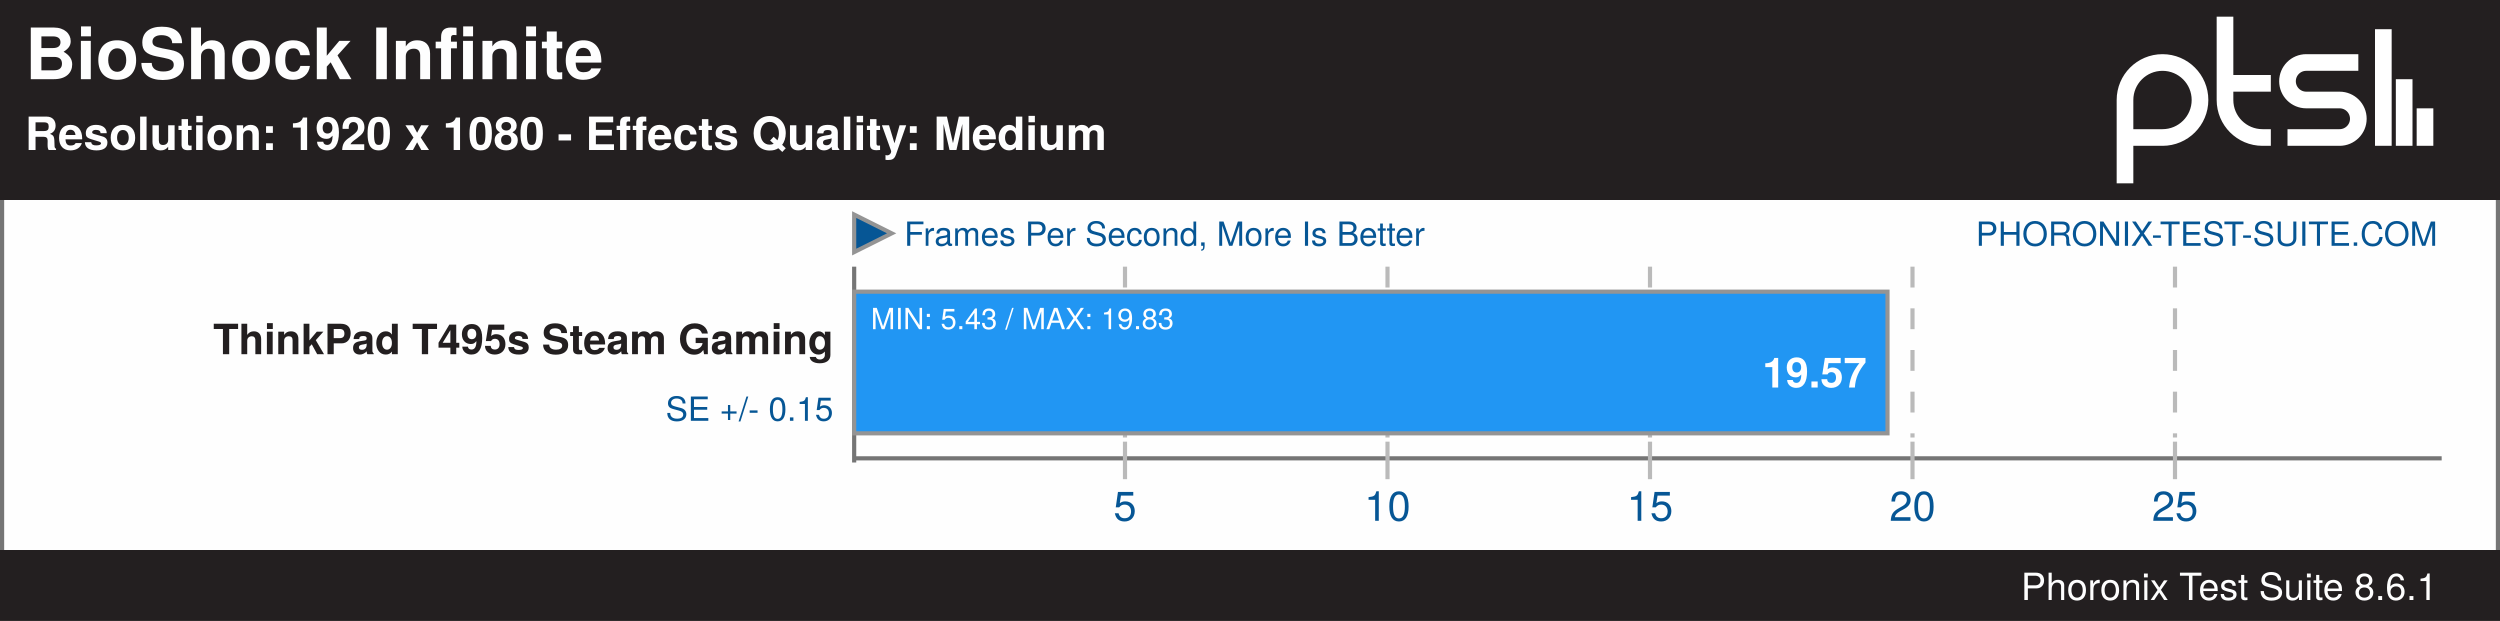
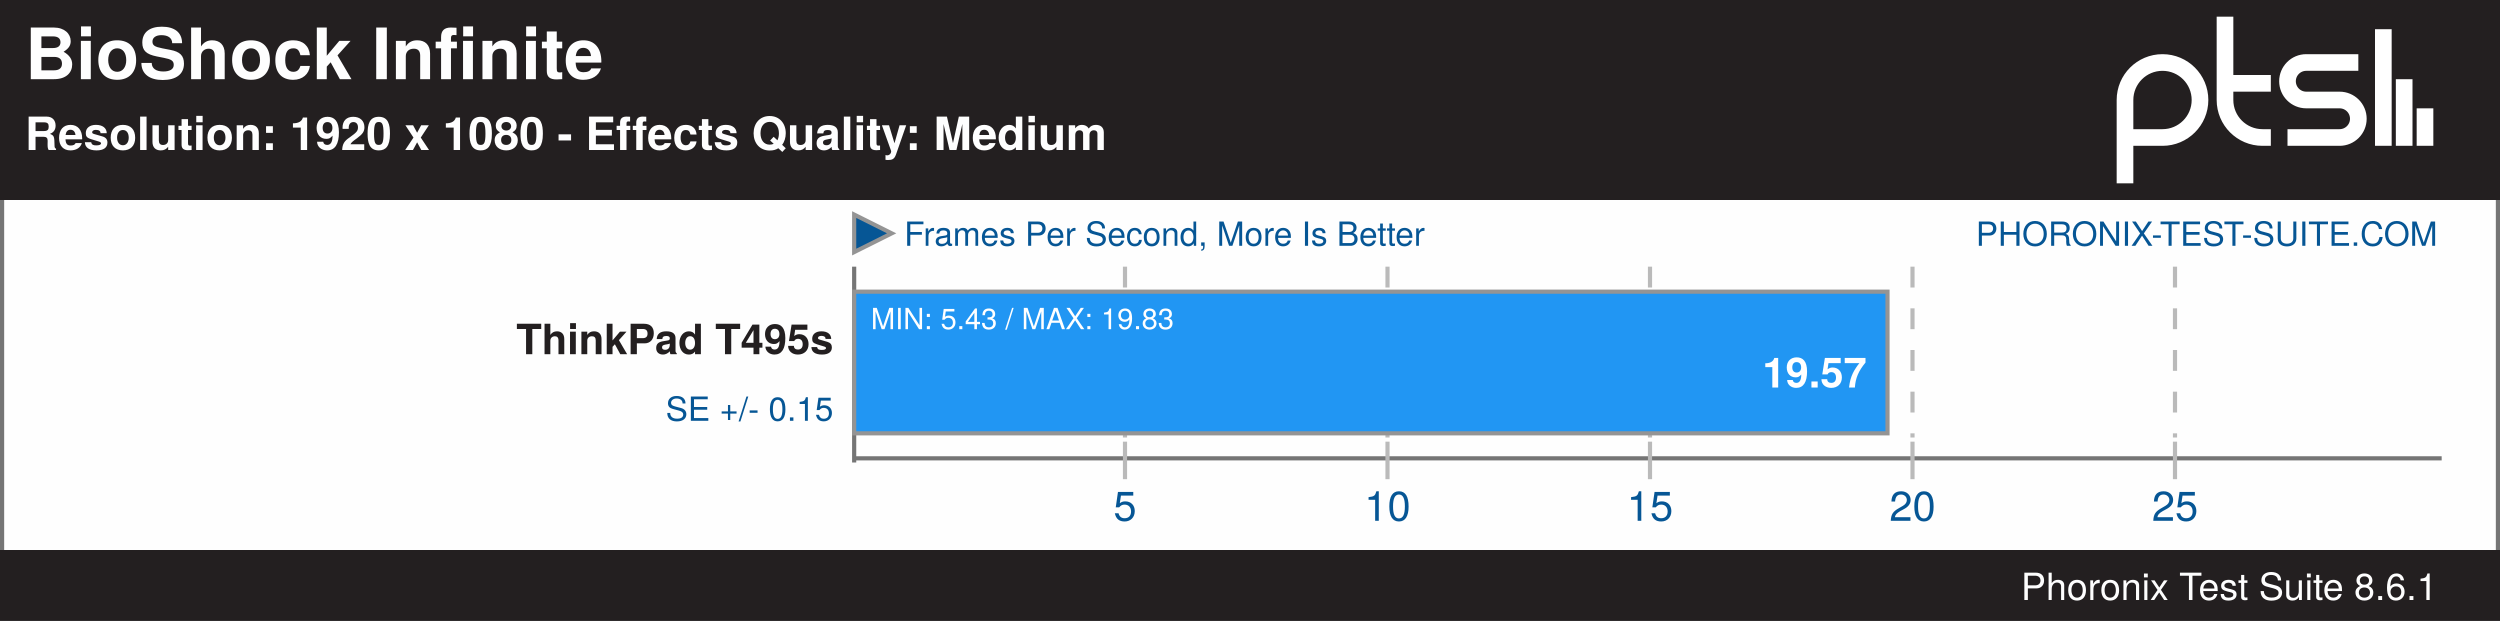
<svg xmlns="http://www.w3.org/2000/svg" xmlns:xlink="http://www.w3.org/1999/xlink" version="1.1" font-family="sans-serif, droid-sans, helvetica, verdana, tahoma" viewbox="0 0 600 149" width="600" height="149" preserveAspectRatio="xMinYMin meet">
  <rect x="0" y="0" width="600" height="149" fill="#FEFEFE" stroke="#757575" stroke-width="2" />
  <g stroke="#757575" stroke-width="1">
    <line x1="205" y1="64" x2="205" y2="111" />
    <line x1="205" y1="110" x2="586" y2="110" />
  </g>
  <a xlink:href="https://www.phoronix-test-suite.com/" xlink:show="new">
    <text x="585" y="59" font-size="8" fill="#065695" text-anchor="end" xlink:show="new">PHORONIX-TEST-SUITE.COM</text>
  </a>
  <polygon points="214,56 205,60.5 205,51.5" fill="#065695" stroke="#949494" stroke-width="1" />
  <text x="217" y="59" font-size="8" fill="#065695" text-anchor="start">Frames Per Second, More Is Better</text>
  <rect x="0" y="0" width="600" height="48" fill="#231f20" />
  <a xlink:href="https://openbenchmarking.org/test/pts/bioshock-infinite-1.0.2" xlink:show="new">
    <text x="6" y="19" font-size="17" fill="#FEFEFE" text-anchor="start" xlink:show="new" font-weight="bold">BioShock Infinite</text>
  </a>
  <text x="6" y="36" font-size="11" font-weight="bold" fill="#FEFEFE" text-anchor="start">Resolution: 1920 x 1080 - Effects Quality: Medium</text>
  <path d="m74 22v9m-5-16v16m-5-28v28m-23-2h12.5c2.485 0 4.5-2.015 4.5-4.5s-2.015-4.5-4.5-4.5h-8c-2.485 0-4.5-2.015-4.5-4.5s2.015-4.5 4.5-4.5h12.5m-21 5h-11m11 13h-2c-4.971 0-9-4.029-9-9v-20m-24 40v-20c0-4.971 4.029-9 9-9 4.971 0 9 4.029 9 9s-4.029 9-9 9h-9" stroke="#ffffff" stroke-width="4" fill="none" transform="translate(508,4)" />
  <g font-size="10" fill="#231f20" font-weight="bold">
-     <text x="200" y="85" text-anchor="end">ThinkPad T495s Steam Gaming</text>
+     <text x="200" y="85" text-anchor="end">ThinkPad T495s</text>
  </g>
  <g font-size="10" fill="#065695" text-anchor="middle">
    <text x="270" y="125">5</text>
    <text x="333" y="125">10</text>
    <text x="396" y="125">15</text>
    <text x="459" y="125">20</text>
    <text x="522" y="125">25</text>
  </g>
  <g stroke="#BABABA" stroke-width="1">
    <line x1="270" y1="64" x2="270" y2="105" stroke-dasharray="5,5" />
    <line x1="270" y1="106" x2="270" y2="115" />
    <line x1="333" y1="64" x2="333" y2="105" stroke-dasharray="5,5" />
    <line x1="333" y1="106" x2="333" y2="115" />
    <line x1="396" y1="64" x2="396" y2="105" stroke-dasharray="5,5" />
    <line x1="396" y1="106" x2="396" y2="115" />
    <line x1="459" y1="64" x2="459" y2="105" stroke-dasharray="5,5" />
    <line x1="459" y1="106" x2="459" y2="115" />
    <line x1="522" y1="64" x2="522" y2="105" stroke-dasharray="5,5" />
    <line x1="522" y1="106" x2="522" y2="115" />
  </g>
  <g stroke="#949494" stroke-width="1">
-     <rect x="205" y="70" height="34" width="248" fill="#2196f3" xlink:title="ThinkPad T495s Steam Gaming: 19.57" />
+     <rect x="205" y="70" height="34" width="248" fill="#2196f3" xlink:title="ThinkPad T495s: 19.57" />
  </g>
  <g font-size="8" fill="#065695" text-anchor="end">
    <text y="101" x="200">SE +/- 0.15</text>
  </g>
  <g font-size="10" fill="#FFFFFF" font-weight="bold" text-anchor="end">
    <text x="448" y="93">19.57</text>
  </g>
  <g font-size="7" fill="#FFFFFF" text-anchor="start">
    <text x="209" y="79">MIN: 5.43 / MAX: 19.83</text>
  </g>
  <rect x="0" y="132" width="600" height="17" fill="#231f20" />
  <a xlink:href="https://www.phoronix-test-suite.com/" xlink:show="new">
    <text x="585" y="144" font-size="9" fill="#FEFEFE" text-anchor="end" xlink:show="new">Phoronix Test Suite 8.6.1</text>
  </a>
</svg>
